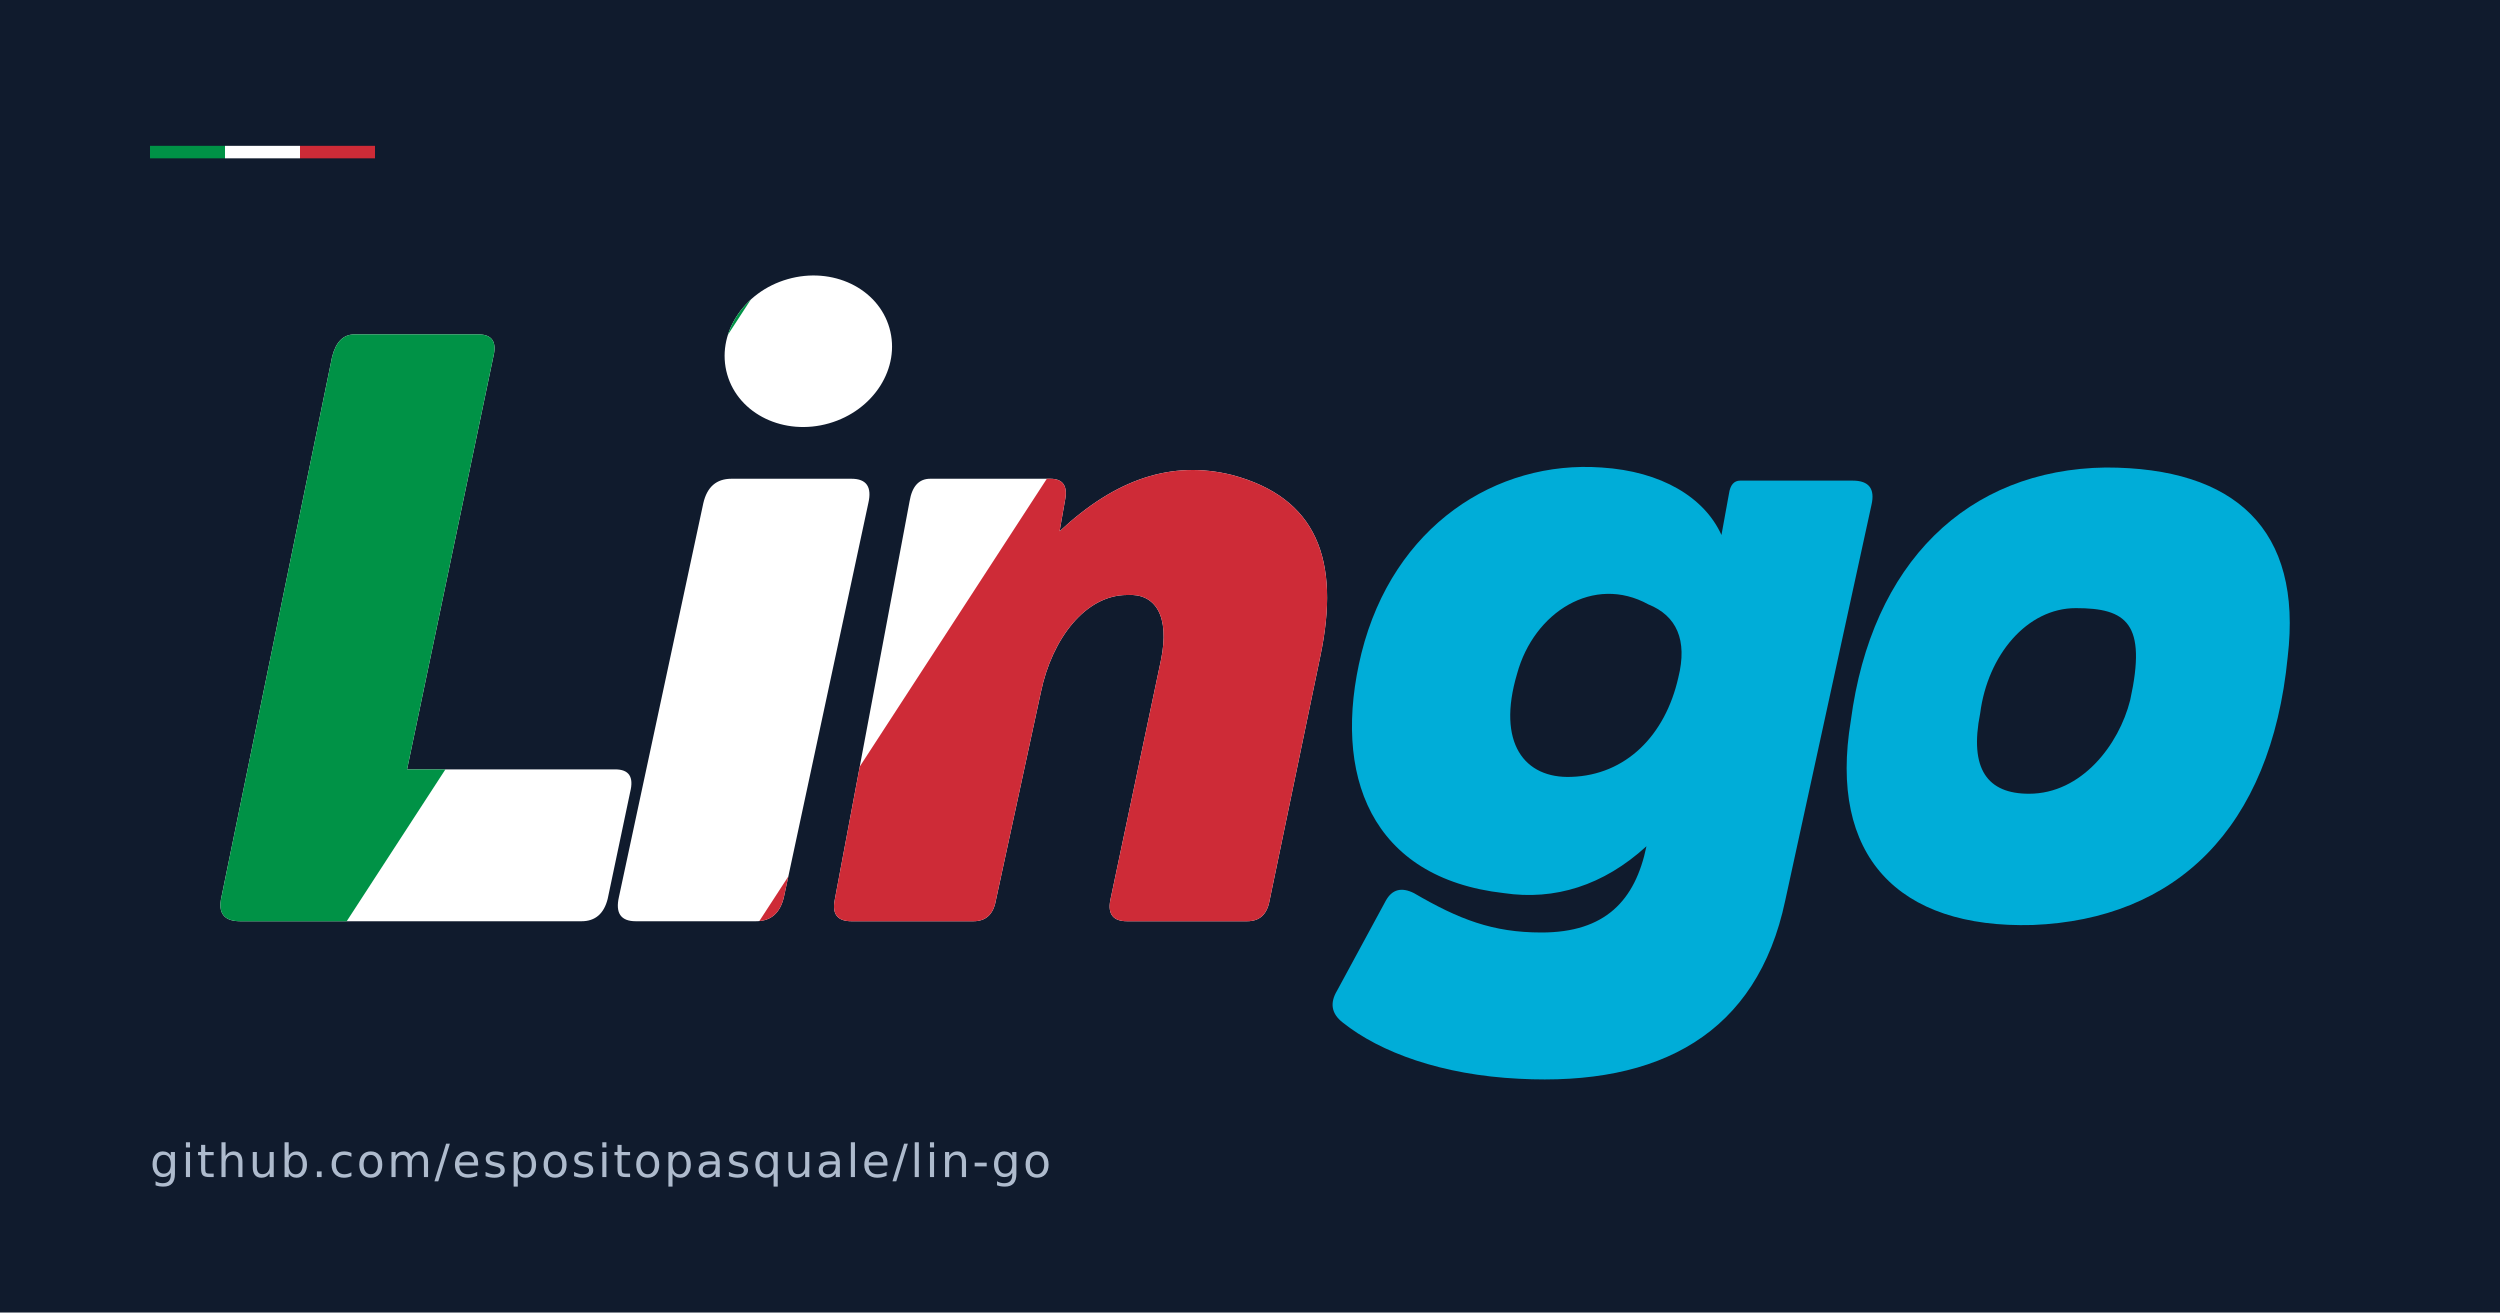
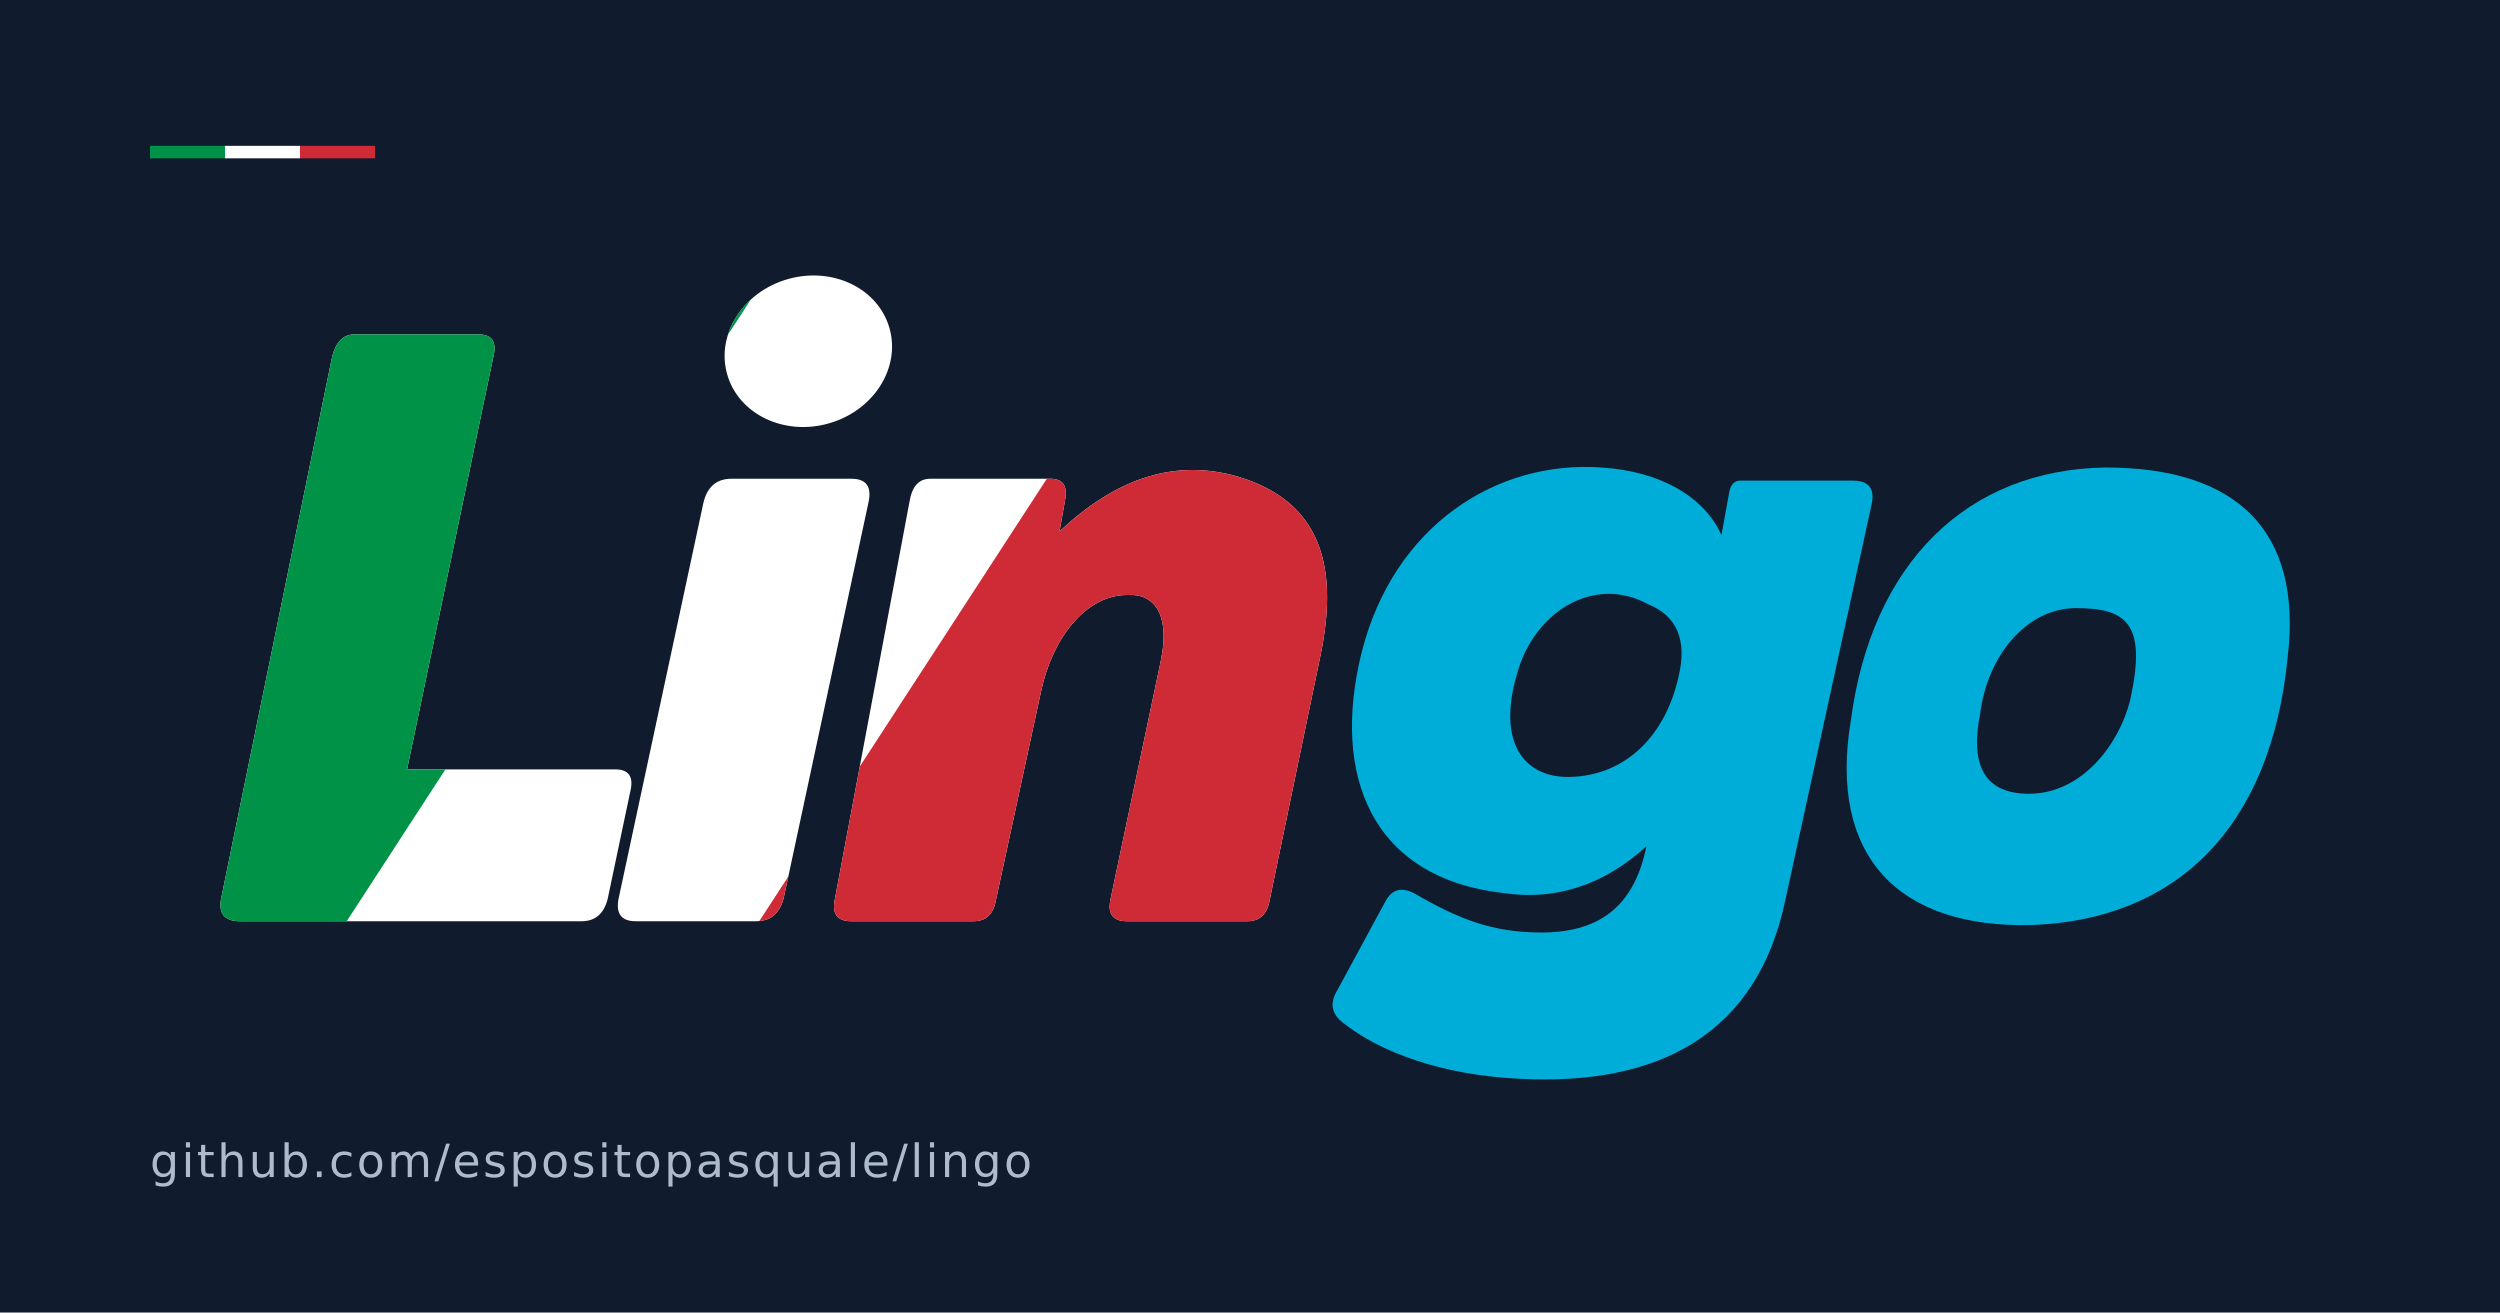
<svg xmlns="http://www.w3.org/2000/svg" width="1200" height="630" viewBox="0 0 1200 630" role="img" aria-labelledby="social-card-title social-card-desc">
  <path fill="#101B2D" d="M0 0H1200V630H0Z" />
  <path fill="#009246" d="M72 70H108V76H72Z" />
  <path fill="#FFFFFF" d="M108 70H144V76H108Z" />
  <path fill="#CE2B37" d="M144 70H180V76H144Z" />
  <g transform="translate(100 129) scale(.90)">
    <defs>
      <clipPath id="social-lin">
        <path d="M78 35H144Q155 35 152 47L106 267H217Q228 267 225 279L213 336Q210 348 199 348H17Q4 348 7 335L66 47Q69 35 78 35Z" />
        <path d="M279 112H343Q355 112 352 125L307 335Q304 348 292 348H228Q216 348 219 335L264 125Q267 112 279 112Z" />
        <ellipse cx="320" cy="44" rx="45" ry="40" transform="rotate(-16 320 44)" />
        <path d="M385 112H449Q459 112 457 123L454 140C484 112 514 102 546 110C591 122 604 155 593 207L566 337Q564 348 554 348H490Q479 348 481 337L508 209C513 185 505 173 490 174C468 174 450 197 444 226L420 337Q418 348 408 348H343Q332 348 334 337L374 124Q376 112 385 112Z" />
      </clipPath>
    </defs>
    <g clip-path="url(#social-lin)">
      <path fill="#FFFFFF" d="M-100-100H1200V600H-100Z" />
      <path fill="#009246" d="M-100-100H365L-90 600H-100Z" />
      <path fill="#CE2B37" d="M585-100H1200V600H130Z" />
    </g>
    <g fill="#00ADD8">
      <path fill-rule="evenodd" d="M817 113H877Q890 113 887 126L841 337C826 408 774 436 699 432C658 430 625 418 605 402Q596 395 602 385L628 337Q633 328 643 333C667 347 685 354 711 354C745 354 761 337 767 308C744 329 718 337 691 333C620 325 599 270 615 205C632 137 687 102 743 106C775 108 798 122 807 142L811 120Q812 113 817 113Z M768 179C739 163 707 183 698 216C687 253 702 272 727 271C756 270 777 249 784 218C789 198 783 185 768 179Z" />
      <path fill-rule="evenodd" d="M1012 106C1081 106 1117 139 1109 207C1100 299 1049 347 973 350C901 352 864 313 876 241C887 157 938 107 1012 106Z M996 181C970 181 949 206 945 237C939 267 949 280 971 280C999 280 1019 254 1025 230C1034 189 1023 181 996 181Z" />
    </g>
  </g>
-   <text x="72" y="565" font-family="DejaVu Sans, sans-serif" font-size="22" letter-spacing="1.2" fill="#AEBBCD">github.com/espositopasquale/lin-go</text>
+   <text x="72" y="565" font-family="DejaVu Sans, sans-serif" font-size="22" letter-spacing="1.2" fill="#AEBBCD">github.com/espositopasquale/lingo</text>
</svg>
